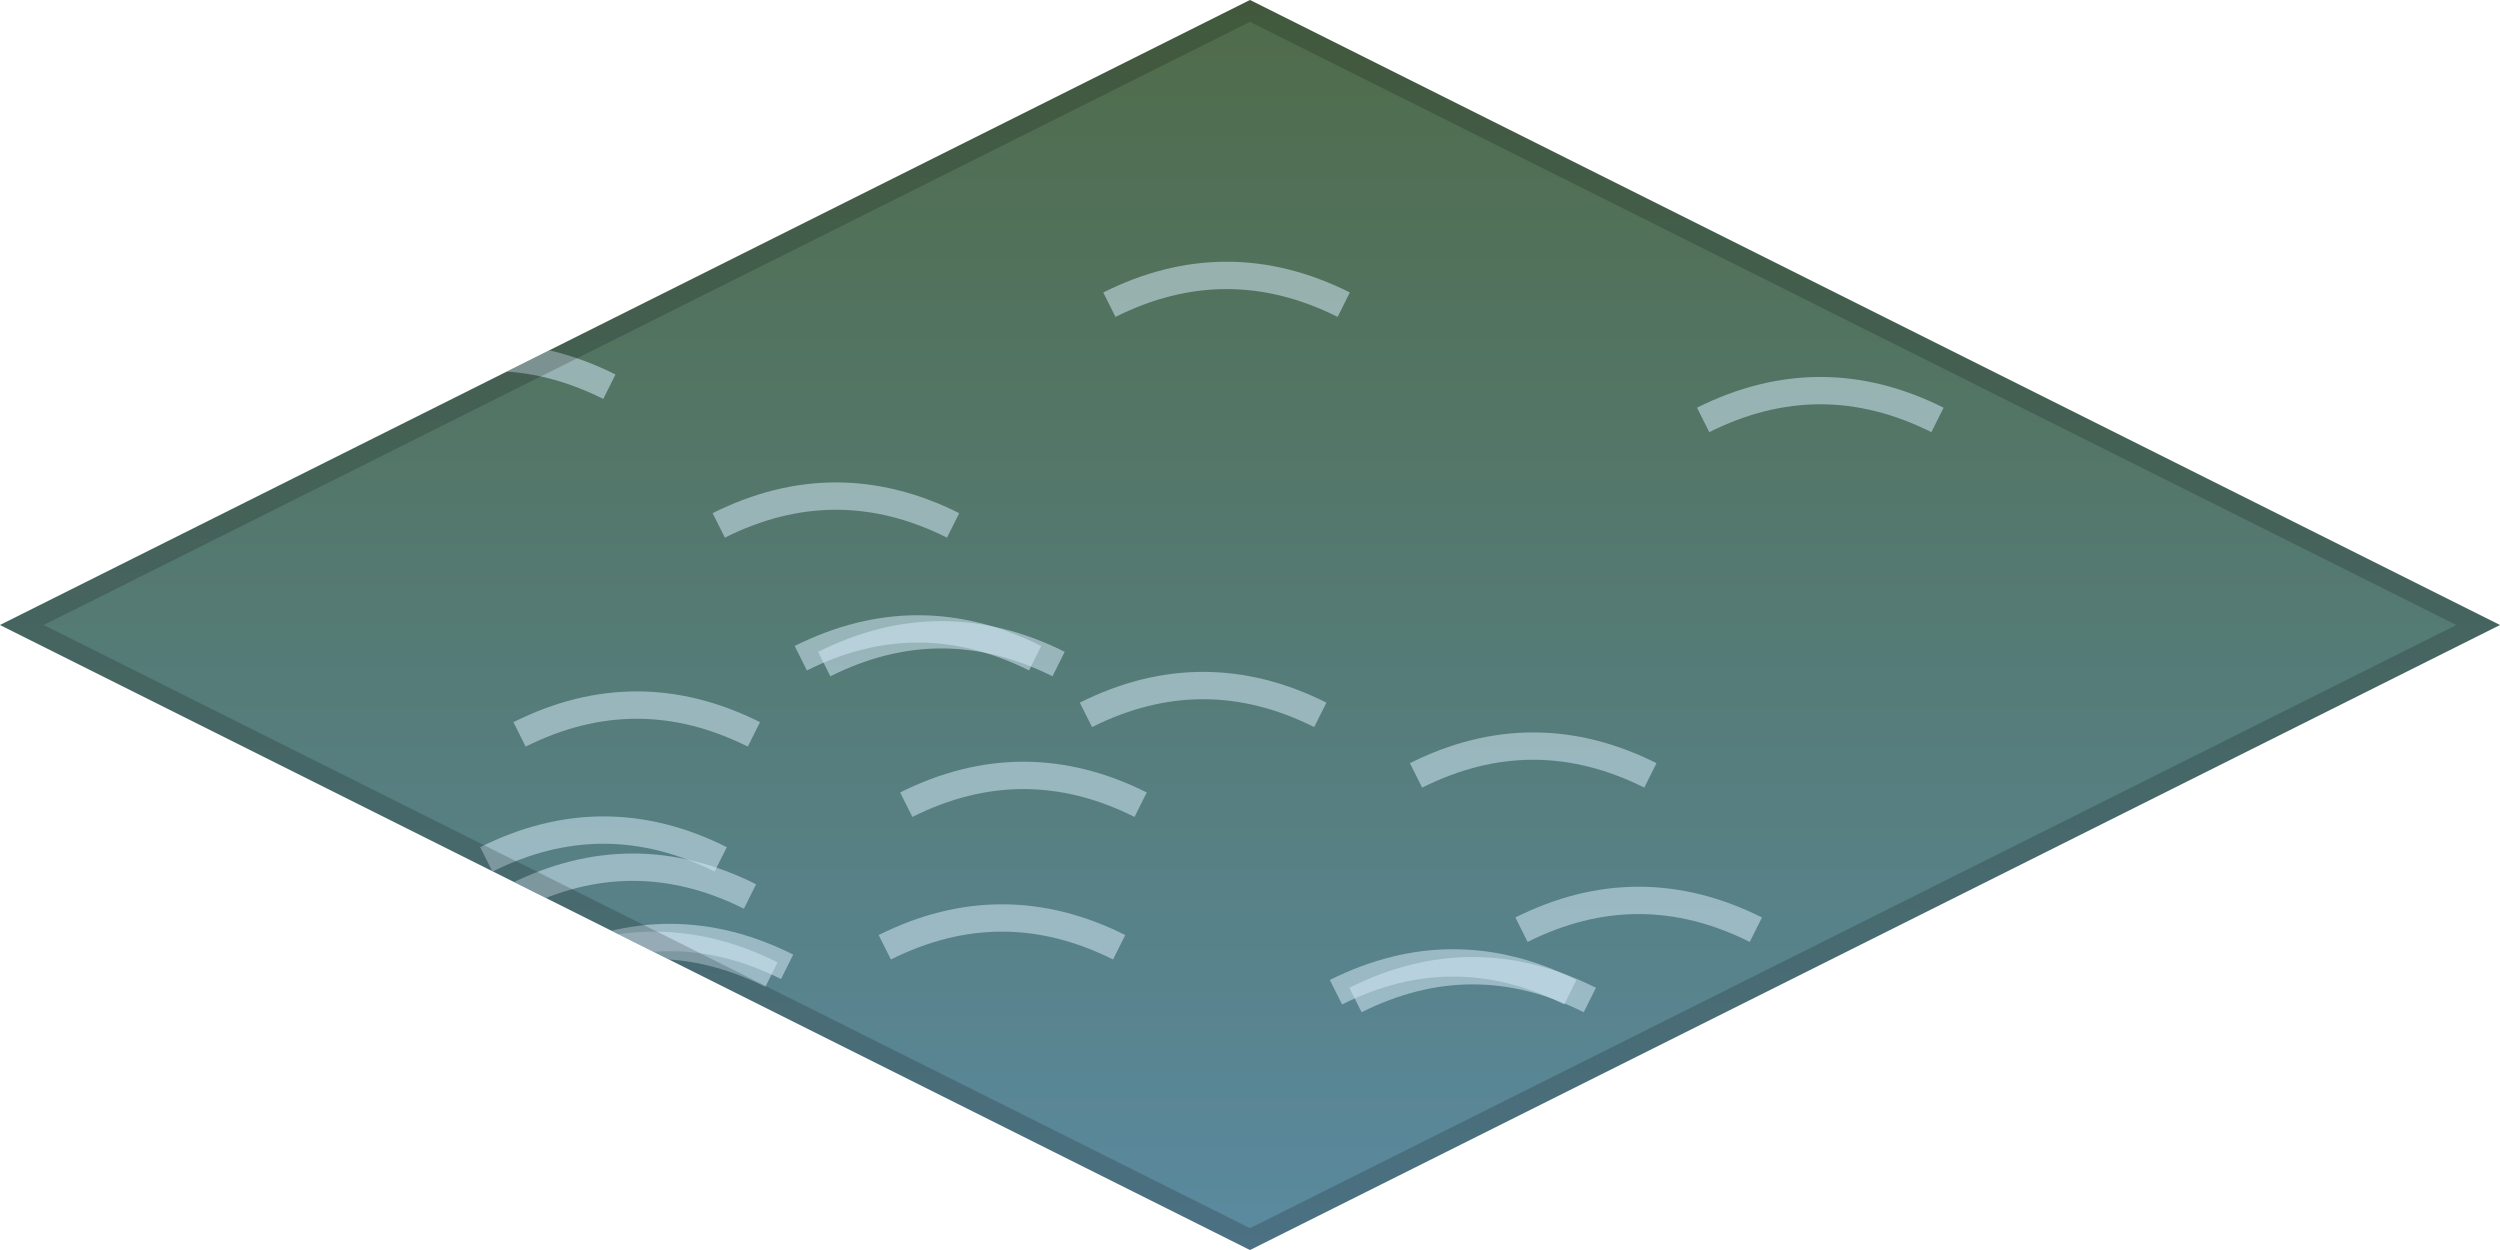
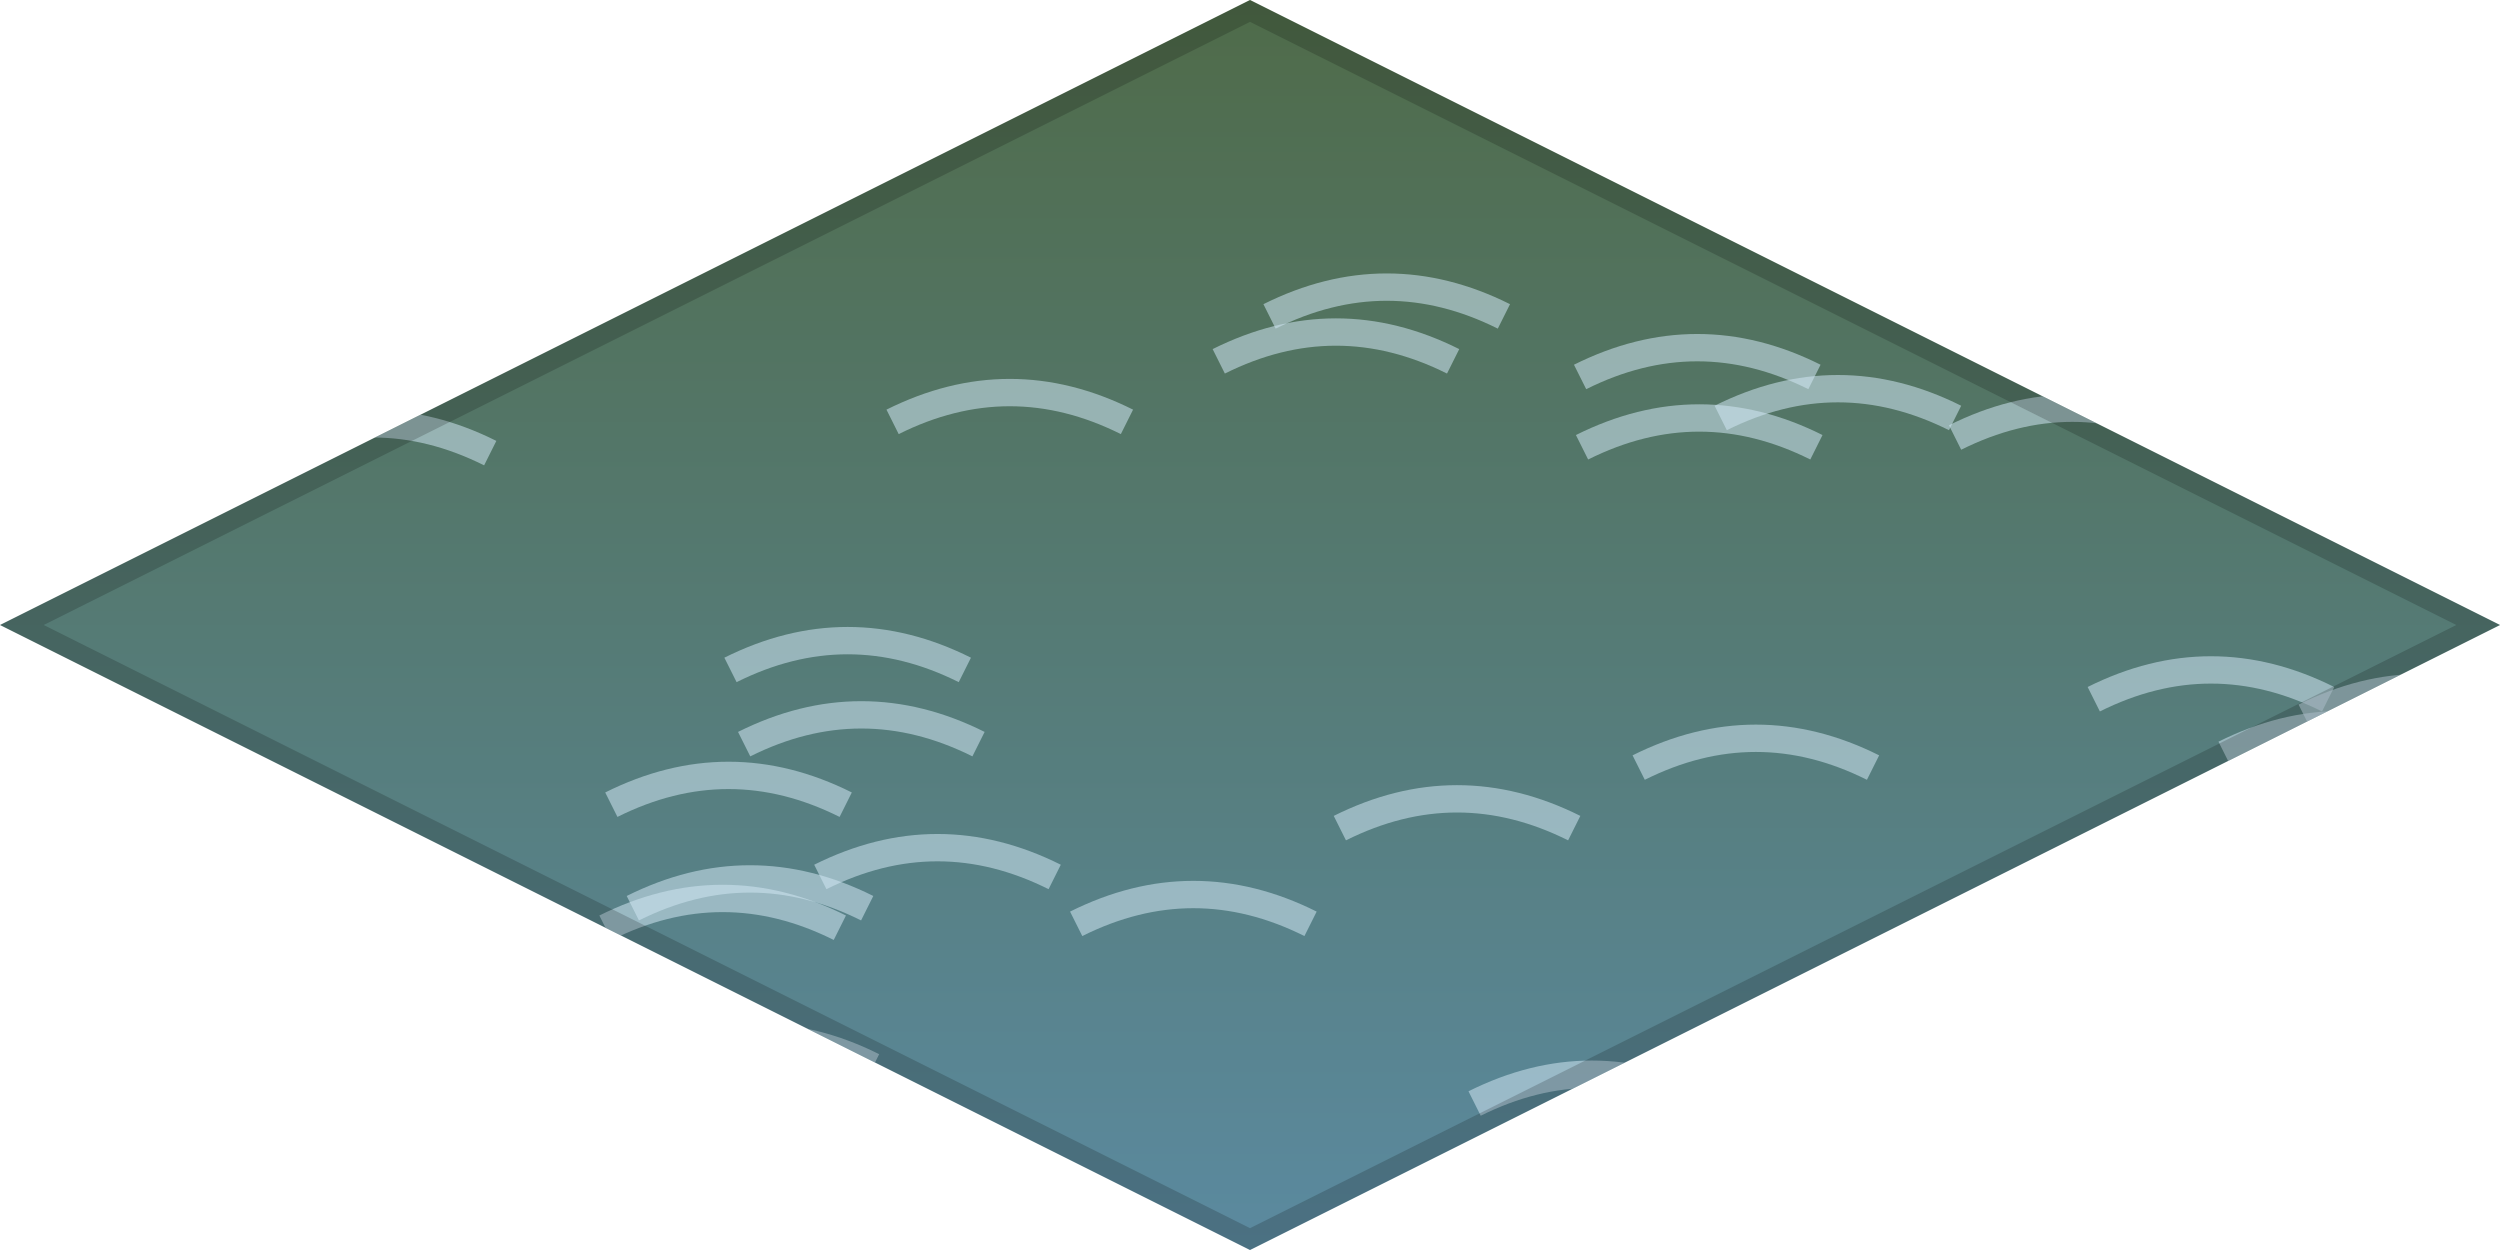
<svg xmlns="http://www.w3.org/2000/svg" width="128" height="64" viewBox="0 0 128 64">
  <defs>
    <linearGradient id="tg" x1="0" y1="0" x2="0" y2="1">
      <stop offset="0" stop-color="#4F6B49" stop-opacity="1" />
      <stop offset="1" stop-color="#5B8AA0" stop-opacity="1" />
    </linearGradient>
    <clipPath id="dia">
      <path d="M64,0 L128,32 L64,64 L0,32 Z" />
    </clipPath>
    <filter id="blur4" x="-50%" y="-50%" width="200%" height="200%">
      <feGaussianBlur stdDeviation="4" />
    </filter>
    <filter id="blur2" x="-50%" y="-50%" width="200%" height="200%">
      <feGaussianBlur stdDeviation="2" />
    </filter>
    <filter id="blur8" x="-80%" y="-80%" width="260%" height="260%">
      <feGaussianBlur stdDeviation="8" />
    </filter>
  </defs>
  <g clip-path="url(#dia)">
    <rect width="128" height="64" fill="url(#tg)" />
-     <path d="M42.2,34.0 q6,-3 12,0" stroke="#CFE6F2" stroke-width="1.4" fill="none" opacity=".55" />
-     <path d="M95.0,55.1 q6,-3 12,0" stroke="#CFE6F2" stroke-width="1.4" fill="none" opacity=".55" />
-     <path d="M115.1,18.1 q6,-3 12,0" stroke="#CFE6F2" stroke-width="1.4" fill="none" opacity=".55" />
-     <path d="M41.0,33.7 q6,-3 12,0" stroke="#CFE6F2" stroke-width="1.4" fill="none" opacity=".55" />
-     <path d="M19.2,19.8 q6,-3 12,0" stroke="#CFE6F2" stroke-width="1.4" fill="none" opacity=".55" />
-     <path d="M108.0,15.5 q6,-3 12,0" stroke="#CFE6F2" stroke-width="1.4" fill="none" opacity=".55" />
-     <path d="M28.3,49.5 q6,-3 12,0" stroke="#CFE6F2" stroke-width="1.4" fill="none" opacity=".55" />
-     <path d="M24.9,44.0 q6,-3 12,0" stroke="#CFE6F2" stroke-width="1.4" fill="none" opacity=".55" />
-     <path d="M94.8,56.9 q6,-3 12,0" stroke="#CFE6F2" stroke-width="1.4" fill="none" opacity=".55" />
-     <path d="M26.4,45.9 q6,-3 12,0" stroke="#CFE6F2" stroke-width="1.4" fill="none" opacity=".55" />
-     <path d="M55.6,36.6 q6,-3 12,0" stroke="#CFE6F2" stroke-width="1.4" fill="none" opacity=".55" />
-     <path d="M68.4,50.8 q6,-3 12,0" stroke="#CFE6F2" stroke-width="1.4" fill="none" opacity=".55" />
-     <path d="M114.2,55.5 q6,-3 12,0" stroke="#CFE6F2" stroke-width="1.4" fill="none" opacity=".55" />
-     <path d="M77.9,47.6 q6,-3 12,0" stroke="#CFE6F2" stroke-width="1.4" fill="none" opacity=".55" />
-     <path d="M114.8,49.8 q6,-3 12,0" stroke="#CFE6F2" stroke-width="1.4" fill="none" opacity=".55" />
-     <path d="M69.4,51.2 q6,-3 12,0" stroke="#CFE6F2" stroke-width="1.4" fill="none" opacity=".55" />
-     <path d="M26.6,37.6 q6,-3 12,0" stroke="#CFE6F2" stroke-width="1.4" fill="none" opacity=".55" />
-     <path d="M46.4,41.2 q6,-3 12,0" stroke="#CFE6F2" stroke-width="1.4" fill="none" opacity=".55" />
-     <path d="M87.2,21.5 q6,-3 12,0" stroke="#CFE6F2" stroke-width="1.4" fill="none" opacity=".55" />
-     <path d="M27.5,49.9 q6,-3 12,0" stroke="#CFE6F2" stroke-width="1.4" fill="none" opacity=".55" />
-     <path d="M114.9,23.4 q6,-3 12,0" stroke="#CFE6F2" stroke-width="1.4" fill="none" opacity=".55" />
-     <path d="M45.3,48.5 q6,-3 12,0" stroke="#CFE6F2" stroke-width="1.4" fill="none" opacity=".55" />
-     <path d="M36.8,26.9 q6,-3 12,0" stroke="#CFE6F2" stroke-width="1.4" fill="none" opacity=".55" />
-     <path d="M72.5,39.7 q6,-3 12,0" stroke="#CFE6F2" stroke-width="1.4" fill="none" opacity=".55" />
-     <path d="M56.8,15.6 q6,-3 12,0" stroke="#CFE6F2" stroke-width="1.4" fill="none" opacity=".55" />
-     <path d="M107.6,16.5 q6,-3 12,0" stroke="#CFE6F2" stroke-width="1.4" fill="none" opacity=".55" />
+     <path d="M42.0,44.9 q6,-3 12,0" stroke="#CFE6F2" stroke-width="1.4" fill="none" opacity=".55" />
+     <path d="M81.0,22.9 q6,-3 12,0" stroke="#CFE6F2" stroke-width="1.4" fill="none" opacity=".55" />
+     <path d="M37.4,34.3 q6,-3 12,0" stroke="#CFE6F2" stroke-width="1.4" fill="none" opacity=".55" />
+     <path d="M80.9,19.3 q6,-3 12,0" stroke="#CFE6F2" stroke-width="1.4" fill="none" opacity=".55" />
+     <path d="M117.2,23.1 q6,-3 12,0" stroke="#CFE6F2" stroke-width="1.4" fill="none" opacity=".55" />
+     <path d="M13.1,23.2 q6,-3 12,0" stroke="#CFE6F2" stroke-width="1.4" fill="none" opacity=".55" />
+     <path d="M113.9,38.6 q6,-3 12,0" stroke="#CFE6F2" stroke-width="1.4" fill="none" opacity=".55" />
+     <path d="M110.8,57.5 q6,-3 12,0" stroke="#CFE6F2" stroke-width="1.4" fill="none" opacity=".55" />
+     <path d="M107.2,35.8 q6,-3 12,0" stroke="#CFE6F2" stroke-width="1.4" fill="none" opacity=".55" />
+     <path d="M31.8,56.3 q6,-3 12,0" stroke="#CFE6F2" stroke-width="1.4" fill="none" opacity=".55" />
+     <path d="M62.4,18.5 q6,-3 12,0" stroke="#CFE6F2" stroke-width="1.4" fill="none" opacity=".55" />
+     <path d="M65.0,16.2 q6,-3 12,0" stroke="#CFE6F2" stroke-width="1.4" fill="none" opacity=".55" />
+     <path d="M75.5,56.5 q6,-3 12,0" stroke="#CFE6F2" stroke-width="1.4" fill="none" opacity=".55" />
+     <path d="M55.1,47.3 q6,-3 12,0" stroke="#CFE6F2" stroke-width="1.4" fill="none" opacity=".55" />
+     <path d="M83.9,39.3 q6,-3 12,0" stroke="#CFE6F2" stroke-width="1.4" fill="none" opacity=".55" />
+     <path d="M32.4,46.5 q6,-3 12,0" stroke="#CFE6F2" stroke-width="1.4" fill="none" opacity=".55" />
+     <path d="M88.1,21.4 q6,-3 12,0" stroke="#CFE6F2" stroke-width="1.4" fill="none" opacity=".55" />
+     <path d="M38.1,38.1 q6,-3 12,0" stroke="#CFE6F2" stroke-width="1.4" fill="none" opacity=".55" />
+     <path d="M118.0,36.7 q6,-3 12,0" stroke="#CFE6F2" stroke-width="1.4" fill="none" opacity=".55" />
+     <path d="M32.7,54.6 q6,-3 12,0" stroke="#CFE6F2" stroke-width="1.4" fill="none" opacity=".55" />
+     <path d="M68.6,42.4 q6,-3 12,0" stroke="#CFE6F2" stroke-width="1.4" fill="none" opacity=".55" />
+     <path d="M45.7,21.6 q6,-3 12,0" stroke="#CFE6F2" stroke-width="1.4" fill="none" opacity=".55" />
+     <path d="M13.0,8.3 q6,-3 12,0" stroke="#CFE6F2" stroke-width="1.4" fill="none" opacity=".55" />
+     <path d="M31.0,47.5 q6,-3 12,0" stroke="#CFE6F2" stroke-width="1.4" fill="none" opacity=".55" />
+     <path d="M100.1,22.4 q6,-3 12,0" stroke="#CFE6F2" stroke-width="1.4" fill="none" opacity=".55" />
+     <path d="M31.3,41.2 q6,-3 12,0" stroke="#CFE6F2" stroke-width="1.4" fill="none" opacity=".55" />
    <path d="M64,0 L128,32 L64,64 L0,32 Z" fill="none" stroke="#000" stroke-width="2" opacity=".18" />
  </g>
</svg>
